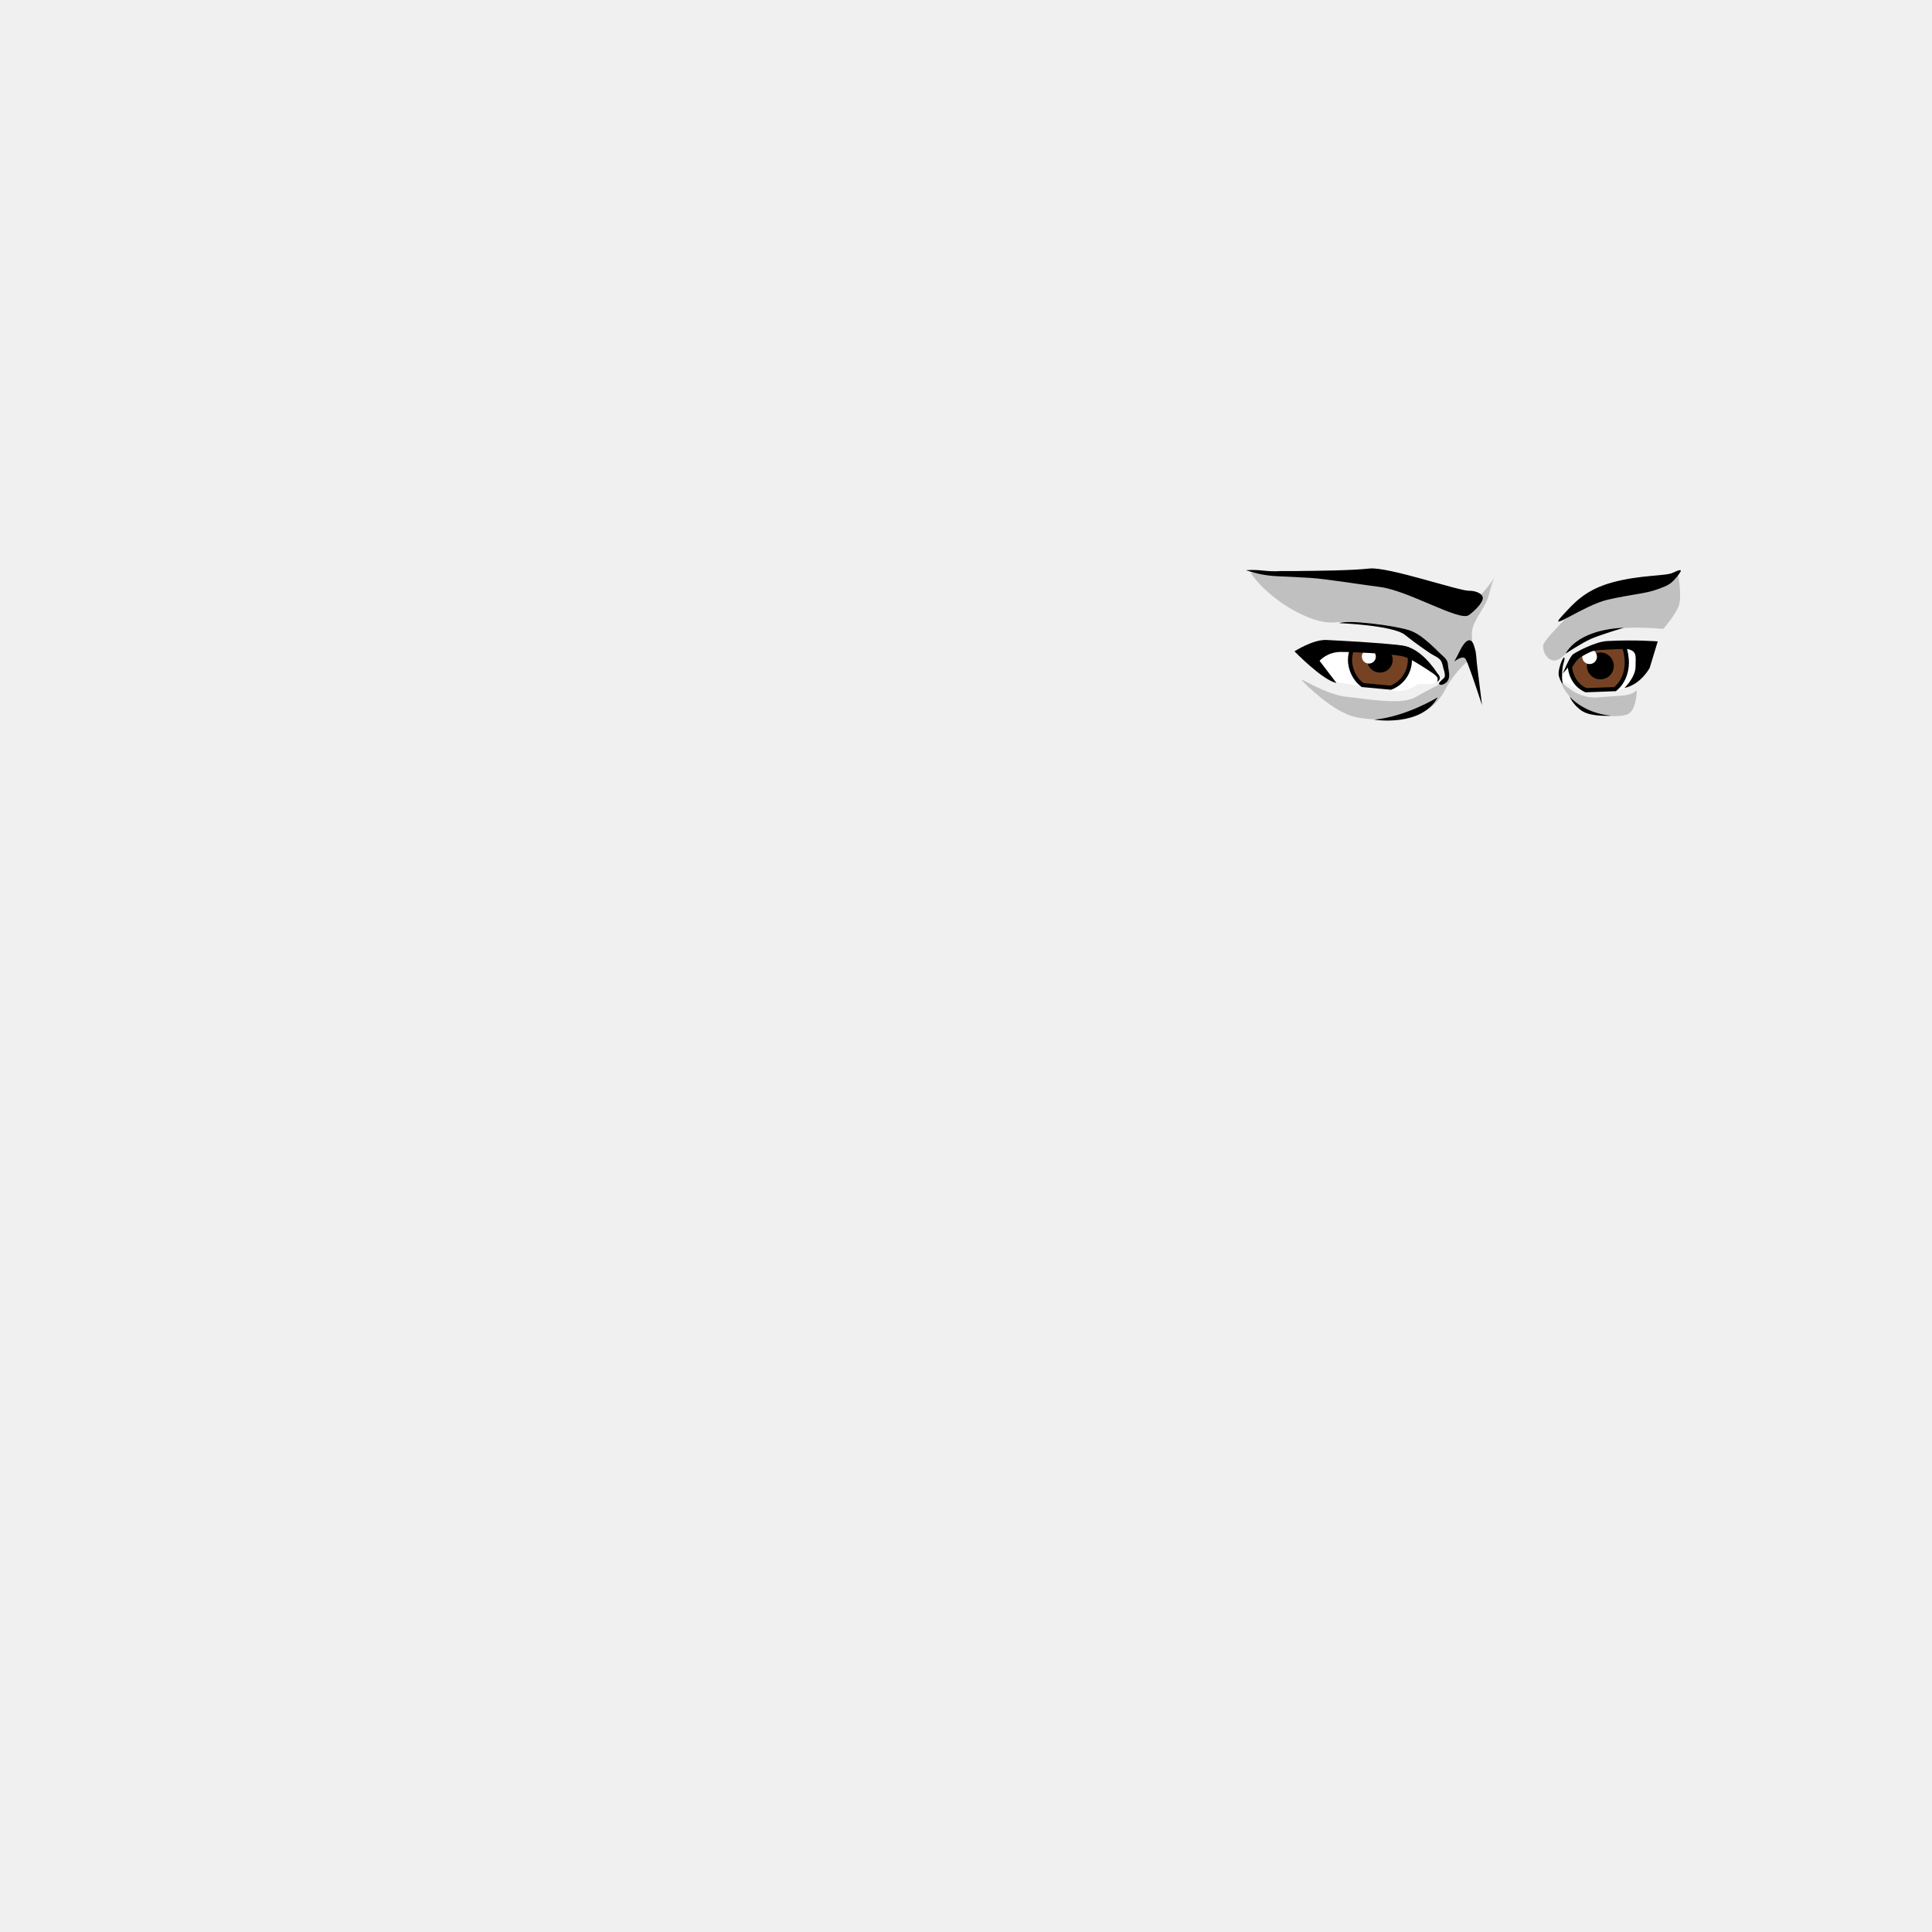
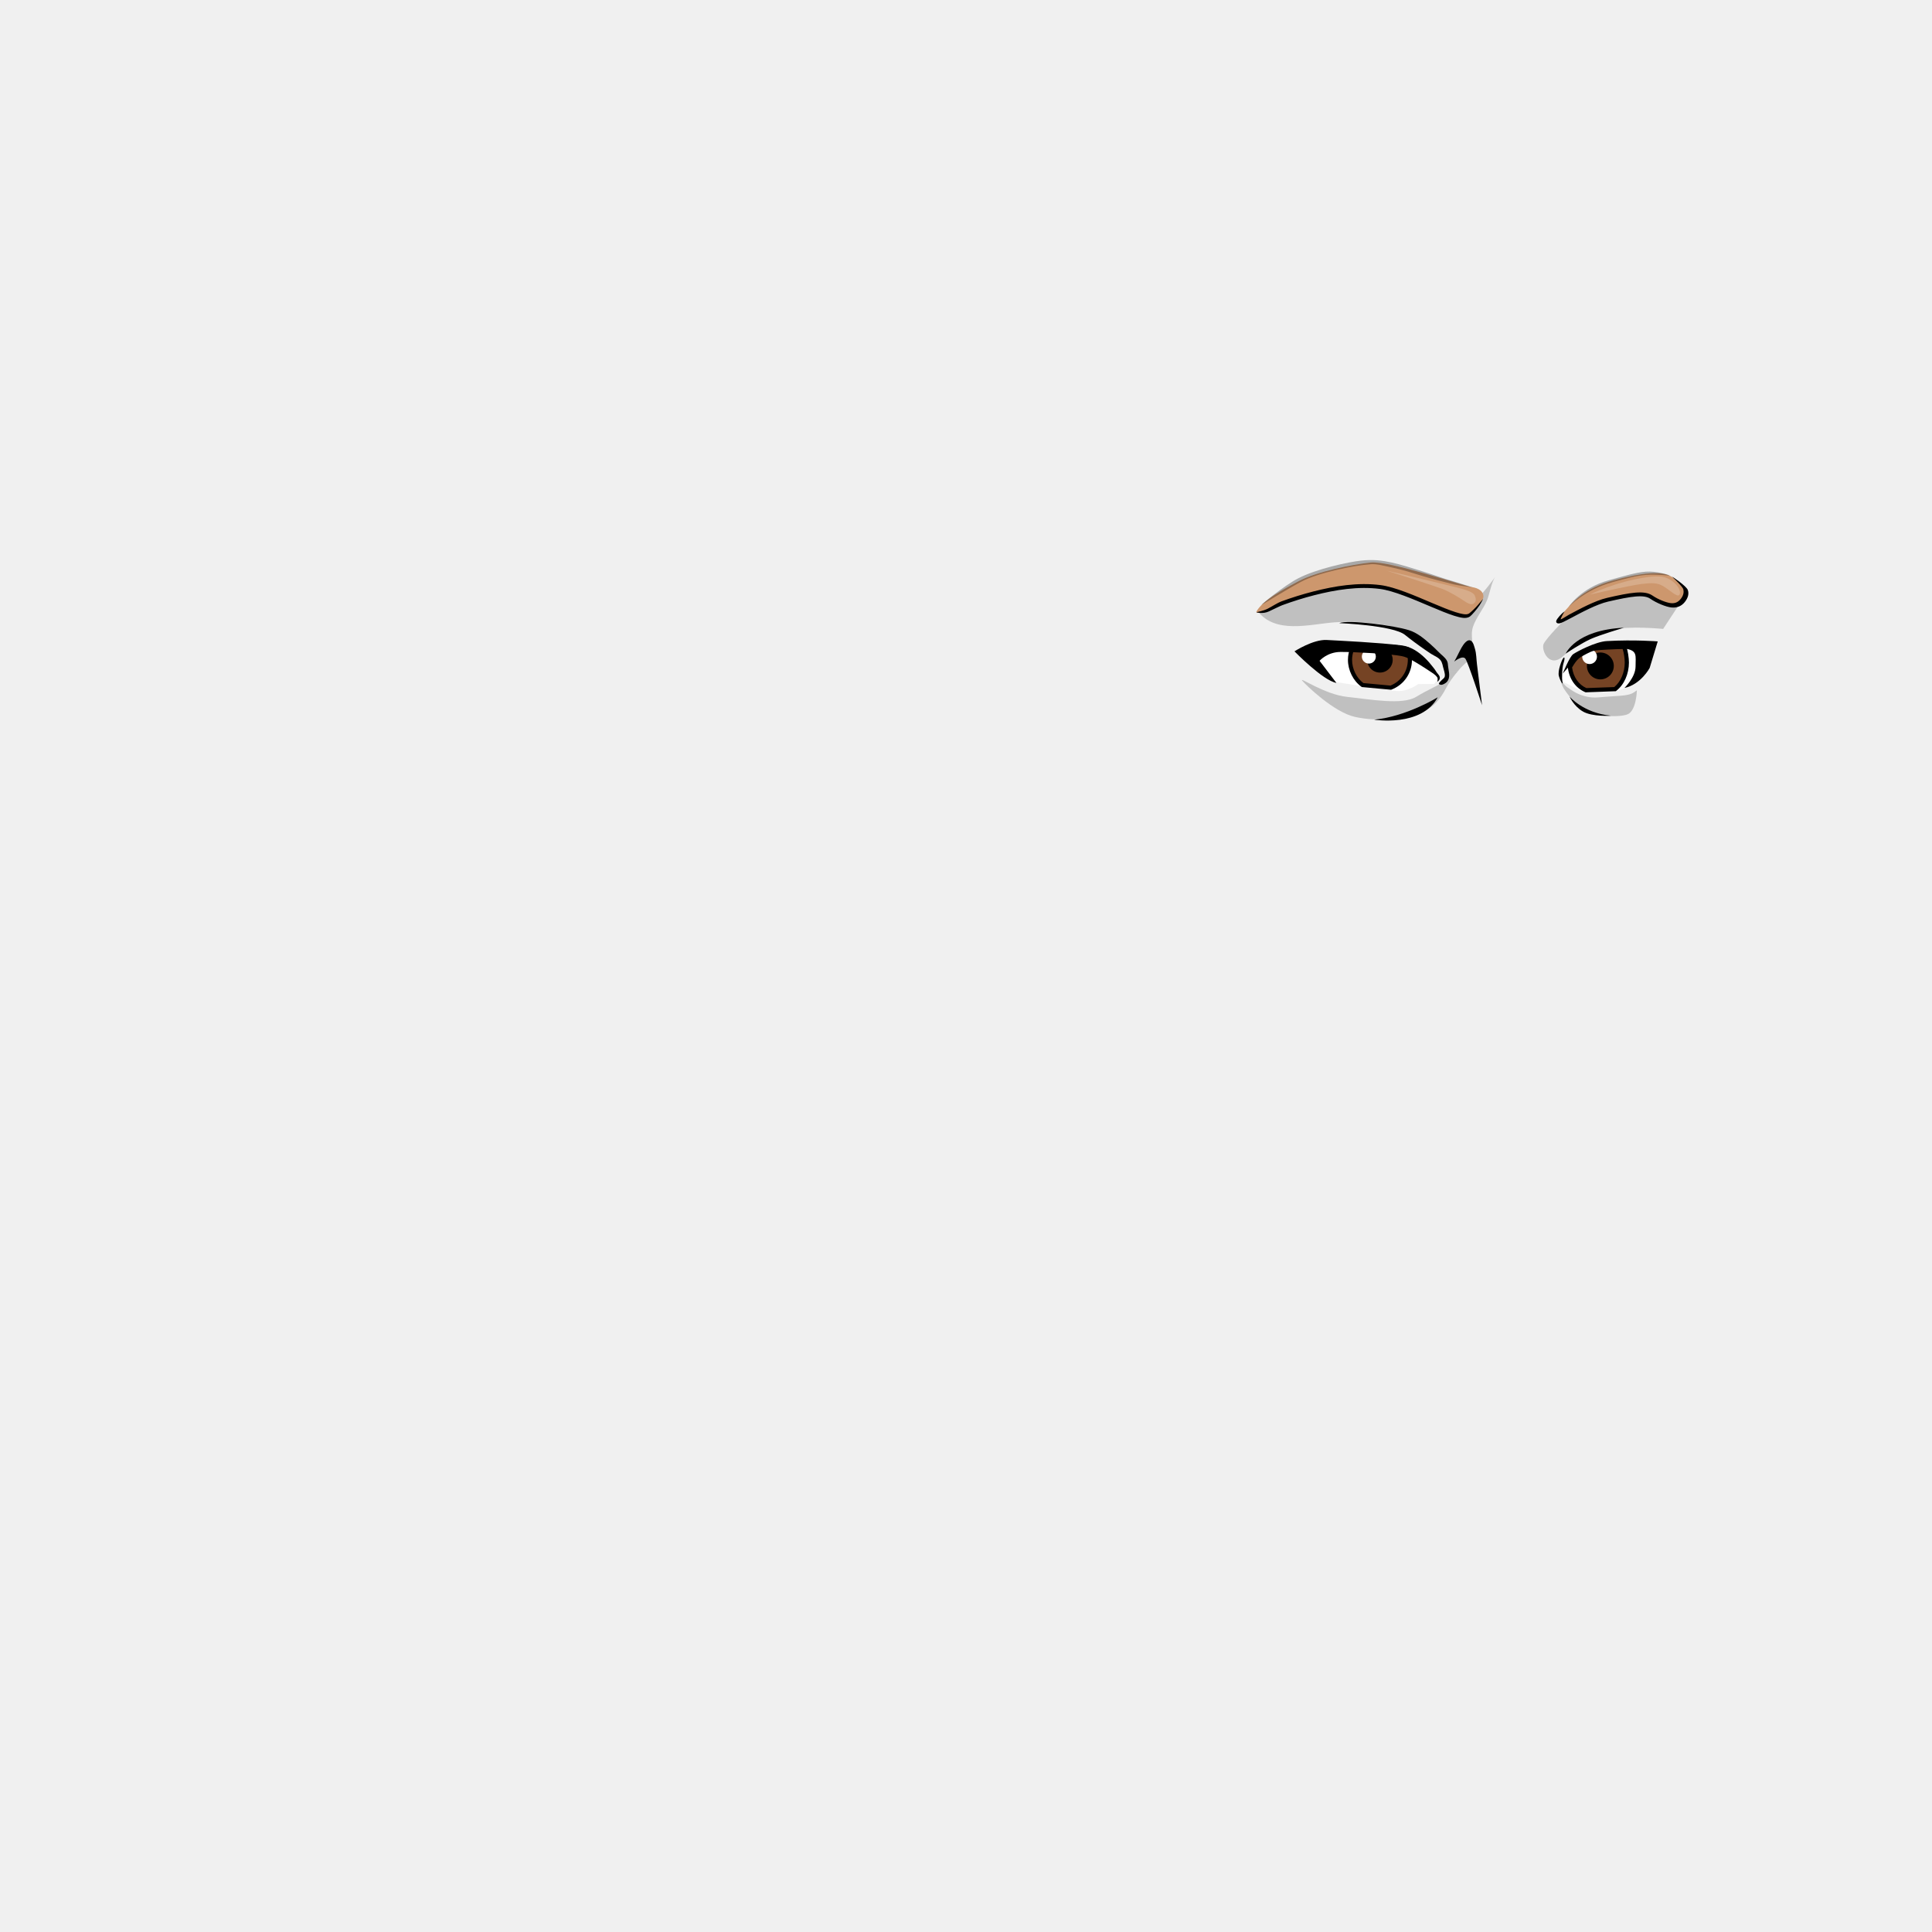
<svg xmlns="http://www.w3.org/2000/svg" version="1.1" id="svg216" width="400" height="400" viewBox="0 0 400 400">
  <defs id="defs220" />
  <g id="g224">
    <path d="m 323.207,141.025 c 0.489,0.392 0.763,0.932 1.267,1.253 0.607,0.387 1.169,0.821 1.813,1.153 1.415,0.731 2.999,1.099 4.592,0.959 5.565,-0.491 6.384,-0.164 8.021,-1.473 0,0 -0.087,4.209 -1.927,4.969 -1.839,0.76 -7.568,0.433 -9.86,-1.368 -0.887,-0.696 -1.612,-1.607 -2.291,-2.499 -0.713,-0.936 -1.437,-1.796 -1.616,-2.995" style="opacity:0.2;fill:#000000;fill-opacity:1;fill-rule:nonzero;stroke:none;stroke-width:1.333" id="path4718" />
    <path d="m 336.575,142.37 c 0.583,-0.172 1,-0.703 1,-0.703 l 2.379,-2.601 -0.296,-4.599 -6.848,-0.873 c 0,0 -6.248,1.473 -7.531,2.728 -1.283,1.256 -1.909,4.011 -1.937,4.093 0,0 0.137,0.845 0.655,0.955 0.519,0.109 3.356,1.911 4.367,1.856 0.724,-0.04 5.637,-0.027 6.467,-0.217 0.831,-0.192 1.745,-0.639 1.745,-0.639" style="fill:#ffffff;fill-opacity:1;fill-rule:nonzero;stroke:none;stroke-width:1.333" id="path4772" />
    <path d="m 271.559,136.258 4.4,-2.052 14.12,0.251 5.177,2.785 2.756,2.964 -1.117,1.399 -3.279,0.028 c 0,0 -2.127,1.604 -4.396,1.428 -2.268,-0.177 -13.051,-1.913 -13.051,-1.913 l -4.865,-4.383 z" style="fill:#ffffff;fill-opacity:1;fill-rule:nonzero;stroke:none;stroke-width:1.333" id="path4776" />
    <path d="m 280.033,134.136 c -0.336,0.761 -0.527,1.601 -0.527,2.487 0,2.063 1.041,4.085 2.601,5.208 l 5.839,0.547 c 2.313,-0.896 3.956,-3.132 3.956,-5.755 0,-0.773 -0.148,-1.509 -0.408,-2.192 -2.864,-0.887 -8.169,-0.597 -11.461,-0.295" style="fill:#754324;fill-opacity:1;fill-rule:nonzero;stroke:none;stroke-width:1.333" id="path4780" />
    <path d="m 288.342,136.622 c 0,1.452 -1.181,2.628 -2.637,2.628 -1.456,0 -2.637,-1.176 -2.637,-2.628 0,-1.452 1.181,-2.628 2.637,-2.628 1.456,0 2.637,1.176 2.637,2.628" style="fill:#000000;fill-opacity:1;fill-rule:nonzero;stroke:none;stroke-width:1.333" id="path4784" />
    <path d="m 282.266,141.418 5.617,0.525 c 2.185,-0.888 3.592,-2.965 3.592,-5.321 0,-0.623 -0.104,-1.243 -0.309,-1.844 -2.815,-0.785 -7.868,-0.504 -10.837,-0.241 -0.263,0.668 -0.395,1.368 -0.395,2.085 0,1.856 0.912,3.725 2.332,4.796 m 5.74,1.392 -6.053,-0.567 -0.095,-0.068 c -1.688,-1.213 -2.779,-3.393 -2.779,-5.553 0,-0.919 0.189,-1.813 0.563,-2.657 l 0.103,-0.229 0.249,-0.023 c 3.739,-0.343 8.788,-0.567 11.627,0.312 l 0.199,0.061 0.075,0.193 c 0.289,0.759 0.436,1.548 0.436,2.343 0,2.743 -1.66,5.157 -4.229,6.152 z" style="fill:#000000;fill-opacity:1;fill-rule:nonzero;stroke:none;stroke-width:1.333" id="path4788" />
    <path d="m 284.853,135.944 c 0,0.796 -0.648,1.441 -1.447,1.441 -0.799,0 -1.447,-0.645 -1.447,-1.441 0,-0.796 0.648,-1.441 1.447,-1.441 0.799,0 1.447,0.645 1.447,1.441" style="fill:#ffffff;fill-opacity:1;fill-rule:nonzero;stroke:none;stroke-width:1.333" id="path4792" />
    <path d="m 298.088,140.494 c 0.039,-0.185 0.008,-0.388 -0.119,-0.608 -0.184,-0.32 -0.471,-0.559 -0.649,-0.884 -0.171,-0.309 -0.417,-0.597 -0.631,-0.879 -0.513,-0.675 -1.071,-1.317 -1.68,-1.908 -1.312,-1.269 -2.932,-2.352 -4.779,-2.585 -4.769,-0.601 -12.757,-0.976 -15.555,-1.129 -2.796,-0.152 -6.667,2.353 -6.667,2.353 0,0 5.887,6.044 8.681,6.536 l -3.485,-4.575 c 0,0 1.548,-1.821 4.345,-1.839 2.799,-0.017 10.365,0.397 12.667,0.863 1.287,0.261 2.515,1.06 3.621,1.729 0.677,0.411 1.344,0.84 2.003,1.28 0.588,0.392 1.281,0.767 1.697,1.356 0.207,0.292 0.068,0.617 0.064,0.957 0.251,-0.196 0.432,-0.417 0.485,-0.668" style="fill:#000000;fill-opacity:1;fill-rule:nonzero;stroke:none;stroke-width:1.333" id="path4796" />
    <path d="m 332.008,134.143 c -1.081,0.468 -3.021,0.459 -3.781,0.867 -1.385,0.743 -1.956,0.937 -3.191,3.089 0.257,2.372 1.58,4.071 3.329,4.8 l 6.013,-0.221 c 1.536,-1.188 2.44,-3.323 2.44,-5.508 0,-0.937 -0.233,-2.456 -0.564,-3.235 -1.213,0.001 -2.707,0.199 -4.247,0.208" style="fill:#754324;fill-opacity:1;fill-rule:nonzero;stroke:none;stroke-width:1.333" id="path4808" />
    <path d="m 334.121,137.875 c 0,1.537 -1.247,2.784 -2.784,2.784 -1.537,0 -2.783,-1.247 -2.783,-2.784 0,-1.537 1.245,-2.784 2.783,-2.784 1.537,0 2.784,1.247 2.784,2.784" style="fill:#000000;fill-opacity:1;fill-rule:nonzero;stroke:none;stroke-width:1.333" id="path4812" />
    <path d="m 330.633,135.959 c 0,0.843 -0.684,1.527 -1.527,1.527 -0.843,0 -1.527,-0.684 -1.527,-1.527 0,-0.843 0.684,-1.527 1.527,-1.527 0.843,0 1.527,0.684 1.527,1.527" style="fill:#ffffff;fill-opacity:1;fill-rule:nonzero;stroke:none;stroke-width:1.333" id="path4816" />
    <path d="m 325.485,138.191 c 0.256,1.977 1.353,3.56 2.961,4.268 l 5.772,-0.211 c 1.339,-1.101 2.165,-3.032 2.165,-5.079 0,-0.767 -0.176,-2.103 -0.435,-2.793 -1.365,0.005 -5.031,0.192 -5.727,0.304 -0.659,0.108 -1.473,0.544 -1.789,0.712 l -0.268,0.144 c -1.149,0.608 -1.639,0.868 -2.68,2.655 m 2.801,5.145 -0.088,-0.036 c -1.992,-0.829 -3.335,-2.756 -3.596,-5.155 l -0.015,-0.141 0.071,-0.123 c 1.215,-2.117 1.884,-2.472 3.099,-3.115 l 0.265,-0.141 c 0.46,-0.247 1.195,-0.328 1.968,-0.453 0.679,-0.111 1.381,-0.225 1.861,-0.432 l 0.081,-0.036 h 0.089 c 1.323,-0.009 2.761,-0.208 4.275,-0.209 h 0.259 l 0.1,0.233 c 0.364,0.859 0.599,2.473 0.599,3.441 0,2.365 -1,4.608 -2.609,5.852 l -0.111,0.085 z" style="fill:#000000;fill-opacity:1;fill-rule:nonzero;stroke:none;stroke-width:1.333" id="path4820" />
    <path d="m 336.276,134.267 c 2.832,0.355 2.341,1.436 2.351,3.699 0.009,2.264 -2.307,4.468 -2.307,4.468 3.409,-0.713 5.228,-4.148 5.228,-4.148 l 1.667,-5.491 c 0,0 -4.78,-0.389 -10.537,-0.068 -2.371,0.133 -6.172,2.169 -6.955,2.703 -0.781,0.532 -2.168,4.032 -2.168,4.032 0,0 2.953,-3.628 4.352,-4.196 1.397,-0.567 4.916,-1.432 8.369,-0.999" style="fill:#000000;fill-opacity:1;fill-rule:nonzero;stroke:none;stroke-width:1.333" id="path4824" />
    <path d="m 305.79,137.526 c -0.127,-1.019 -0.113,-2.184 -0.412,-3.167 -0.151,-0.493 -0.319,-1.328 -0.78,-1.661 -0.796,-0.573 -1.672,0.823 -1.976,1.347 -0.551,0.955 -0.975,1.979 -1.537,2.927 0,0 1.709,-1.391 2.305,-0.596 0.595,0.793 3.451,9.627 3.451,9.627 -0.06,-0.489 -0.121,-0.977 -0.181,-1.465 -0.289,-2.337 -0.58,-4.673 -0.869,-7.011" style="fill:#000000;fill-opacity:1;fill-rule:nonzero;stroke:none;stroke-width:1.333" id="path4836" />
    <path d="m 297.665,144.364 c 0,0 -6.452,3.996 -13.172,4.639 0,0 9.828,1.596 13.172,-4.639" style="fill:#000000;fill-opacity:1;fill-rule:nonzero;stroke:none;stroke-width:1.333" id="path4840" />
    <path d="m 323.459,136.574 c 0,0 -1.047,2.267 -0.697,3.444 0.348,1.177 0.915,1.917 0.741,1.22 -0.175,-0.697 -0.131,-2.877 0.217,-3.967 0.349,-1.089 0.219,-1.569 -0.261,-0.697" style="fill:#000000;fill-opacity:1;fill-rule:nonzero;stroke:none;stroke-width:1.333" id="path4844" />
    <path d="m 324.954,144.208 c 0,0 2.797,3.401 8.583,3.973 0,0 -3.847,0.255 -5.785,-0.859 -1.939,-1.112 -2.797,-3.115 -2.797,-3.115" style="fill:#000000;fill-opacity:1;fill-rule:nonzero;stroke:none;stroke-width:1.333" id="path4848" />
    <path id="rect1" style="opacity:0.2;fill:#000000;stroke-width:1.2;stroke-miterlimit:40" d="M 299.381 139 C 299.519 139.72 299.371 140.173 298.844 140.707 C 298.482 141.072 298.209 141.539 297.775 141.803 C 297.435 142.009 297.073 142.182 296.717 142.359 C 295.515 142.961 294.33 143.585 293.182 144.283 C 290.296 146.041 283.562 144.762 278.914 144.283 C 274.265 143.803 268.816 139.969 269.617 140.928 C 270.419 141.886 276.188 147.465 280.516 148.424 C 285.424 149.511 290.136 148.793 294.844 147.166 C 296.856 146.471 298.397 144.393 299.311 142.605 C 299.964 141.324 300.865 140.117 301.803 139 L 299.381 139 z " />
  </g>
  <g id="layer5" style="display:none">
    <path id="path4762" style="opacity:0.2;fill:#000000;fill-opacity:1;fill-rule:nonzero;stroke:none;stroke-width:1.333" d="m 309.645,119.342 c -1.265,1.633 -3.46,4.969 -5.529,5.498 -2.397,0.613 -4.866,-0.539 -6.99,-1.531 -2.325,-1.087 -4.521,-1.993 -7.066,-2.504 -4.556,-0.915 -9.001,-0.626 -13.391,0.268 -2.548,0.519 -5.076,1.239 -7.596,2.047 -0.615,0.197 -8.754,2.932 -8.688,3.033 3.432,5.279 10.727,3.107 15.744,2.707 4.36,-0.347 10.014,0.113 14.213,1.406 2.073,0.64 7.007,4.43 7.648,5.07 0.284,0.283 0.277,0.744 0.406,1.096 0.167,0.451 0.444,0.858 0.572,1.33 0.104,0.38 0.311,0.75 0.396,1.123 0.01,0.042 0.008,0.075 0.016,0.115 h 2.422 c 0.183,-0.218 0.366,-0.439 0.551,-0.65 0.816,-0.933 2.114,-1.732 2.404,-2.996 0.451,-1.96 -0.437,-3.705 0.232,-5.646 0.667,-1.937 2.077,-3.529 2.877,-5.412 0.565,-1.331 0.901,-3.822 1.777,-4.953 z m 14.008,16.489 c 2.635,-2.413 7.436,-4.575 10.4,-5.447 2.964,-0.872 10.288,-0.175 10.288,-0.175 l 3.313,-5.057 -6.801,-2.964 -8.491,-0.111 -8.249,6.04 c 0,0 -4.011,4.011 -4.533,5.231 -0.523,1.221 1.172,5.14 4.073,2.483" />
    <path id="path4804" style="fill:#000000;fill-opacity:1;fill-rule:nonzero;stroke:none;stroke-width:1.333" d="m 324.172,135.315 c 0,0 2.031,-4.869 12.023,-5.352 0,0 -4.952,1.491 -6.836,2.323 -1.885,0.833 -5.187,3.029 -5.187,3.029 m -24.69,1.332 c -0.399,-0.619 -1.059,-1.077 -1.581,-1.611 -0.593,-0.605 -1.205,-1.192 -1.841,-1.752 -1.265,-1.113 -2.696,-2.291 -4.331,-2.804 -3.284,-1.029 -12.493,-2.213 -14.472,-1.471 0,0 11.188,0.441 13.644,2.447 0.273,0.223 0.552,0.441 0.831,0.656 1.471,1.135 2.984,2.22 4.533,3.244 0.772,0.511 1.785,0.788 2.196,1.692 0.144,0.32 0.223,0.665 0.3,1.007 0.131,0.585 0.467,1.373 0.367,1.968 -0.064,0.379 -0.413,0.541 -0.649,0.8 -0.125,0.136 -0.613,0.565 -0.575,0.729 0.04,0.168 0.396,0.244 0.556,0.232 0.295,-0.024 0.873,-0.348 1.087,-0.589 0.853,-0.964 0.363,-2.204 0.253,-3.335 -0.045,-0.464 -0.041,-0.773 -0.317,-1.213" />
    <path id="brows" style="fill:#000000;fill-opacity:1;fill-rule:nonzero;stroke:none;stroke-width:1.333" d="m 269.123,121.43 c -2.929,1.539 -6.584,3.181 -9.036,5.3 1.22,0.732 4.099,-1.387 5.315,-1.829 2.165,-0.789 4.371,-1.485 6.613,-2.057 4.419,-1.129 9.151,-1.899 13.733,-1.309 5.819,0.748 16.389,7.132 18.315,5.841 0.888,-0.595 3.124,-2.6 2.925,-3.692 -0.181,-0.996 -1.904,-1.401 -2.775,-1.367 -2.052,0.084 -16.835,-5.024 -20.684,-4.607 -3.849,0.417 -10.744,1.797 -14.407,3.72 m 54.313,6.066 c 2.268,-2.443 4.605,-5.353 10.444,-6.932 5.839,-1.579 10.509,-2.453 12.204,-0.512 1.696,1.941 1.461,2.015 0.143,3.623 -1.319,1.608 -3.013,1.173 -4.332,-0.044 -1.319,-1.217 -4.179,-0.588 -9.076,0.541 -4.897,1.129 -12.773,6.975 -9.383,3.324" />
  </g>
-   <g id="g4">
+   <g id="g15577" style="display:inline">
+     <path id="path15571" style="opacity:0.2;fill:#000000;fill-opacity:1;fill-rule:nonzero;stroke:none;stroke-width:1.333" d="m 309.645,119.342 c -1.265,1.633 -3.46,4.969 -5.529,5.498 -2.397,0.613 -4.866,-0.539 -6.99,-1.531 -2.325,-1.087 -4.521,-1.993 -7.066,-2.504 -4.556,-0.915 -9.001,-0.626 -13.391,0.268 -2.548,0.519 -5.076,1.239 -7.596,2.047 -0.615,0.197 -8.754,3.309 -8.688,3.41 3.691,4.784 10.727,2.73 15.744,2.33 4.36,-0.347 10.014,0.113 14.213,1.406 2.073,0.64 7.007,4.43 7.648,5.07 0.284,0.283 0.277,0.744 0.406,1.096 0.167,0.451 0.444,0.858 0.572,1.33 0.104,0.38 0.311,0.75 0.396,1.123 0.01,0.042 0.008,0.075 0.016,0.115 h 2.422 c 0.183,-0.218 0.366,-0.439 0.551,-0.65 0.816,-0.933 2.114,-1.732 2.404,-2.996 0.451,-1.96 -0.437,-3.705 0.232,-5.646 0.667,-1.937 2.077,-3.529 2.877,-5.412 0.565,-1.331 0.901,-3.822 1.777,-4.953 z m 14.008,16.489 c 2.635,-2.413 7.436,-4.575 10.4,-5.447 2.964,-0.872 10.288,-0.175 10.288,-0.175 l 3.313,-5.057 -6.801,-2.964 -8.491,-0.111 -8.249,6.04 c 0,0 -4.011,4.011 -4.533,5.231 -0.523,1.221 1.172,5.14 4.073,2.483" />
+     <path id="path15573" style="fill:#000000;fill-opacity:1;fill-rule:nonzero;stroke:none;stroke-width:1.333" d="m 324.172,135.315 c 0,0 2.031,-4.869 12.023,-5.352 0,0 -4.952,1.491 -6.836,2.323 -1.885,0.833 -5.187,3.029 -5.187,3.029 m -24.69,1.332 c -0.399,-0.619 -1.059,-1.077 -1.581,-1.611 -0.593,-0.605 -1.205,-1.192 -1.841,-1.752 -1.265,-1.113 -2.696,-2.291 -4.331,-2.804 -3.284,-1.029 -12.493,-2.213 -14.472,-1.471 0,0 11.188,0.441 13.644,2.447 0.273,0.223 0.552,0.441 0.831,0.656 1.471,1.135 2.984,2.22 4.533,3.244 0.772,0.511 1.785,0.788 2.196,1.692 0.144,0.32 0.223,0.665 0.3,1.007 0.131,0.585 0.467,1.373 0.367,1.968 -0.064,0.379 -0.413,0.541 -0.649,0.8 -0.125,0.136 -0.613,0.565 -0.575,0.729 0.04,0.168 0.396,0.244 0.556,0.232 0.295,-0.024 0.873,-0.348 1.087,-0.589 0.853,-0.964 0.363,-2.204 0.253,-3.335 -0.045,-0.464 -0.041,-0.773 -0.317,-1.213" />
+     <path id="path16442" style="opacity:1;fill:#cd976d;fill-opacity:1;fill-rule:nonzero;stroke:none;stroke-width:1.333" d="m 260.087,126.707 c 0.584,0.685 4.099,-1.363 5.315,-1.806 2.165,-0.789 4.371,-1.485 6.613,-2.057 4.419,-1.129 9.151,-1.899 13.733,-1.309 5.819,0.748 16.389,7.132 18.315,5.841 0.888,-0.595 3.08,-2.87 3.067,-3.881 -0.013,-1.01 -0.875,-1.728 -2.468,-1.956 -1.593,-0.228 -17.047,-5.495 -20.896,-5.078 -3.849,0.417 -11.121,1.892 -14.784,3.814 -2.929,1.539 -7.739,4.077 -8.895,6.431 z m 74.028,-6.566 c 5.839,-1.579 9.84,-1.988 11.925,-0.773 1.225,0.714 2.619,2.146 2.791,2.835 0.176,0.703 -0.131,1.52 -1.071,2.572 -1.385,1.551 -4.546,0.074 -5.865,-1.144 -1.319,-1.217 -4.179,-0.588 -9.076,0.541 -4.897,1.129 -12.208,6.291 -9.618,3.283 2.386,-2.99 5.077,-5.736 10.915,-7.315 z" />
+     <path id="path17182" style="color:#000000;opacity:1;fill:#000000;fill-opacity:0.3;-inkscape-stroke:none" d="m 340.708,118.36 c -2.147,0.176 -4.619,0.962 -7.544,1.753 -5.878,1.589 -8.397,5.544 -8.397,5.544 0,0 3.323,-3.565 9.122,-5.133 2.913,-0.788 4.863,-1.329 6.935,-1.5 2.072,-0.17 4.842,0.162 4.842,0.162 0.089,-0.15 -2.811,-1.002 -4.958,-0.826 z m -72.013,1.42 c -2.9,1.523 -7.73,5.503 -7.512,5.443 -0.116,0.174 5.275,-3.24 8.233,-4.794 3.474,-1.824 10.645,-3.344 14.435,-3.615 1.172,-0.084 2.686,0.331 4.622,0.745 1.936,0.414 3.679,0.963 5.979,1.68 2.238,0.697 4.272,1.158 6.017,1.621 1.263,0.361 4.442,0.747 4.442,0.747 0,0 -2.709,-0.838 -4.167,-1.303 -1.724,-0.458 -3.751,-1.242 -6.139,-1.984 -2.199,-0.683 -4.537,-1.442 -6.52,-1.866 -1.983,-0.424 -3.793,-0.658 -6.33,-0.383 -2.537,0.275 -9.209,1.688 -13.06,3.71 z" />
+     <path id="path17184" style="color:#000000;fill:#000000;-inkscape-stroke:none" d="m 348.522,122.045 c 0.117,0.541 0.054,1.203 -0.541,1.948 -0.58,0.725 -1.216,0.971 -2.074,0.879 -0.859,-0.092 -2.538,-0.715 -3.785,-1.571 -0.855,-0.587 -2.002,-0.726 -3.516,-0.602 -1.514,0.125 -3.423,0.518 -5.877,1.084 -2.55,0.588 -5.743,2.346 -7.896,3.49 -0.47,0.25 -1.384,0.891 -1.707,0.956 -0.018,-0.224 0.639,-1.426 0.818,-1.648 -0.692,0.452 -1.574,1.5 -1.717,1.903 -0.143,0.403 0.17,0.579 0.371,0.586 0.447,0.044 0.879,-0.23 1.199,-0.363 0.392,-0.189 0.87,-0.439 1.41,-0.727 2.161,-1.148 5.354,-2.877 7.701,-3.418 2.444,-0.564 4.334,-0.949 5.764,-1.066 1.43,-0.118 2.371,0.036 2.996,0.465 1.305,0.895 3.275,1.69 4.352,1.806 1.078,0.115 2.066,-0.21 2.785,-1.109 0.69,-0.863 0.918,-1.722 0.635,-2.516 -0.283,-0.794 -3.213,-2.798 -3.248,-2.733 0,0 2.19,1.997 2.329,2.636 z m -62.723,-0.908 c -4.661,-0.599 -9.44,0.185 -13.883,1.32 -2.257,0.576 -4.474,1.275 -6.65,2.068 -0.705,0.257 -1.892,1.029 -2.777,1.488 -0.884,0.459 -2.381,0.749 -2.381,0.749 0,0 1.3,0.431 2.612,-0.178 1.311,-0.609 2.308,-1.121 2.819,-1.307 2.154,-0.785 4.346,-1.479 6.574,-2.047 4.395,-1.123 9.08,-1.878 13.584,-1.299 2.797,0.36 6.898,2.127 10.512,3.656 1.807,0.765 3.496,1.469 4.877,1.906 0.691,0.219 1.305,0.372 1.834,0.43 0.529,0.057 1.044,-0.025 1.412,-0.277 0.368,-0.252 1.518,-1.602 1.988,-2.322 0.423,-0.648 0.745,-1.337 0.745,-1.337 0,0 -0.523,0.598 -1.044,1.223 -0.589,0.707 -1.412,1.452 -1.792,1.75 -0.38,0.298 -0.865,0.251 -1.352,0.168 -0.437,-0.074 -0.886,-0.189 -1.548,-0.398 -1.324,-0.42 -3.003,-1.115 -4.807,-1.879 -3.608,-1.527 -7.701,-3.326 -10.723,-3.715 z" />
+     <path id="path6817" style="display:inline;fill:#ffffff;fill-opacity:0.2;stroke:none;stroke-width:1px;stroke-linecap:butt;stroke-linejoin:miter;stroke-opacity:1" d="m 305.043,125 c 0.524,-0.333 0.684,-0.847 0.27,-1.738 -0.359,-0.772 -2.153,-1.238 -4.016,-1.721 -1.86,-0.482 -14.665,-3.516 -14.236,-3.409 0.429,0.107 10.059,3.226 11.548,3.789 1.49,0.563 3.637,1.889 4.341,2.372 0.72,0.494 1.569,1.04 2.093,0.707 z m 24.096,-1.891 c 0,0 5.365,-2.697 11.725,-3.588 2.859,-0.401 4.057,-0.14 5.325,0.762 1.528,1.088 1.915,2.475 1.45,2.922 -0.465,0.447 -2.062,-1.145 -3.407,-1.913 -1.128,-0.643 -2.329,-0.641 -4.448,-0.374 -2.438,0.307 -10.644,2.191 -10.644,2.191 z" />
+   </g>
+   <g id="g4" style="display:none">
    <path id="path2" style="opacity:0.2;fill:#000000;fill-opacity:1;fill-rule:nonzero;stroke:none;stroke-width:1.333" d="m 309.645,119.342 c -1.265,1.633 -3.46,4.969 -5.529,5.498 -2.397,0.613 -4.866,-0.539 -6.99,-1.531 -2.325,-1.087 -4.521,-1.993 -7.066,-2.504 -4.556,-0.915 -9.522,-0.705 -13.124,-1.065 -3.602,-0.36 -6.295,-0.055 -8.129,-0.352 -1.834,-0.297 -10.087,-0.934 -9.887,-0.832 3.432,5.279 12.193,10.705 17.21,10.305 4.36,-0.347 10.014,0.113 14.213,1.406 2.073,0.64 7.007,4.43 7.648,5.07 0.284,0.283 0.277,0.744 0.406,1.096 0.167,0.451 0.444,0.858 0.572,1.33 0.104,0.38 0.311,0.75 0.396,1.123 0.01,0.042 0.008,0.075 0.016,0.115 h 2.422 c 0.183,-0.218 0.366,-0.439 0.551,-0.65 0.816,-0.933 2.114,-1.732 2.404,-2.996 0.451,-1.96 -0.437,-3.705 0.232,-5.646 0.667,-1.937 2.077,-3.529 2.877,-5.412 0.565,-1.331 0.901,-3.822 1.777,-4.953 z m 14.008,16.489 c 2.635,-2.413 7.436,-4.575 10.4,-5.447 2.964,-0.872 10.288,-0.175 10.288,-0.175 0,0 2.765,-3.099 3.313,-5.057 0.548,-1.958 -0.211,-6.151 -0.211,-6.151 l -6.59,3.187 -8.491,-0.111 -8.249,6.04 c 0,0 -4.011,4.011 -4.533,5.231 -0.523,1.221 1.172,5.14 4.073,2.483" />
    <path id="path3" style="fill:#000000;fill-opacity:1;fill-rule:nonzero;stroke:none;stroke-width:1.333" d="m 324.172,135.315 c 0,0 2.031,-4.869 12.023,-5.352 0,0 -4.952,1.491 -6.836,2.323 -1.885,0.833 -5.187,3.029 -5.187,3.029 m -24.69,1.332 c -0.399,-0.619 -1.059,-1.077 -1.581,-1.611 -0.593,-0.605 -1.205,-1.192 -1.841,-1.752 -1.265,-1.113 -2.696,-2.291 -4.331,-2.804 -3.284,-1.029 -12.493,-2.213 -14.472,-1.471 0,0 11.188,0.441 13.644,2.447 0.273,0.223 0.552,0.441 0.831,0.656 1.471,1.135 2.984,2.22 4.533,3.244 0.772,0.511 1.785,0.788 2.196,1.692 0.144,0.32 0.223,0.665 0.3,1.007 0.131,0.585 0.467,1.373 0.367,1.968 -0.064,0.379 -0.413,0.541 -0.649,0.8 -0.125,0.136 -0.613,0.565 -0.575,0.729 0.04,0.168 0.396,0.244 0.556,0.232 0.295,-0.024 0.873,-0.348 1.087,-0.589 0.853,-0.964 0.363,-2.204 0.253,-3.335 -0.045,-0.464 -0.041,-0.773 -0.317,-1.213" />
    <path id="path4" style="fill:#000000;fill-opacity:1;fill-rule:nonzero;stroke:none;stroke-width:1.333" d="m 265.258,118.231 c -3.329,0.206 -4.318,-0.418 -7.303,-0.165 2.286,0.732 4.147,1.122 6.514,1.236 2.367,0.114 3.34,0.128 6.747,0.342 3.407,0.214 9.95,1.3 14.533,1.89 5.819,0.748 16.389,7.132 18.315,5.841 0.888,-0.595 3.124,-2.6 2.925,-3.692 -0.181,-0.996 -1.904,-1.401 -2.775,-1.367 -2.052,0.084 -16.835,-5.024 -20.684,-4.607 -3.849,0.417 -10.477,0.464 -15.206,0.521 m 55.113,9.265 c 2.268,-2.443 4.605,-5.353 10.444,-6.932 5.839,-1.579 10.909,-1.254 12.471,-1.978 1.562,-0.724 2.261,-0.918 0.942,0.69 -1.319,1.608 -1.68,1.84 -4.199,2.755 -2.518,0.915 -5.378,1.011 -10.276,2.141 -4.897,1.129 -12.773,6.975 -9.383,3.324" />
  </g>
</svg>
